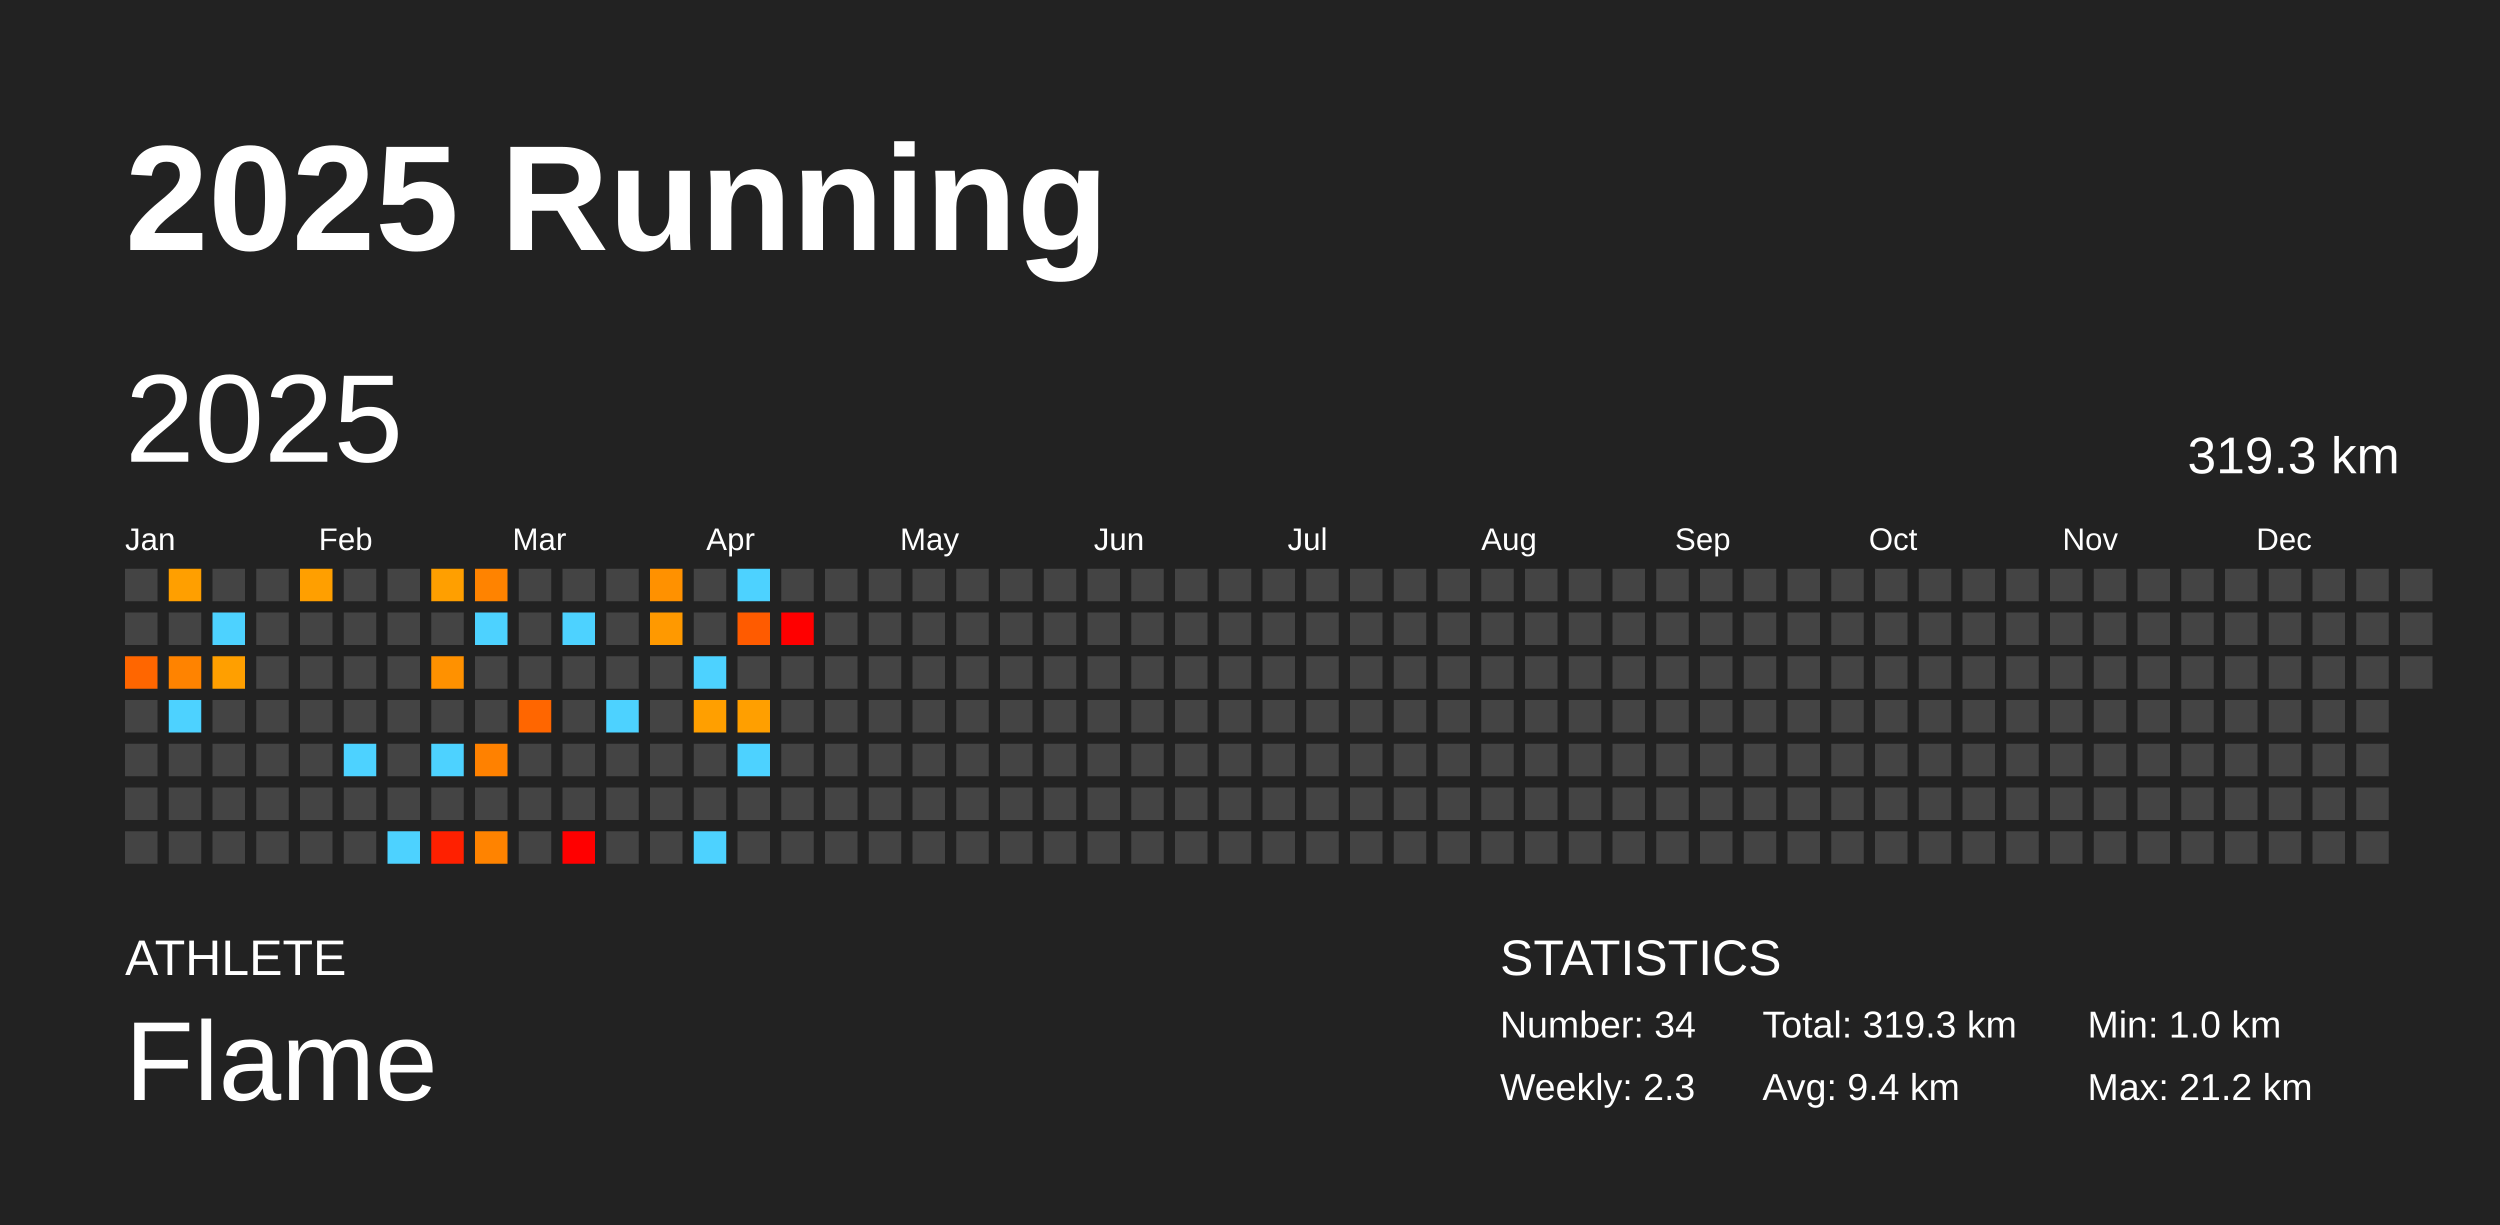
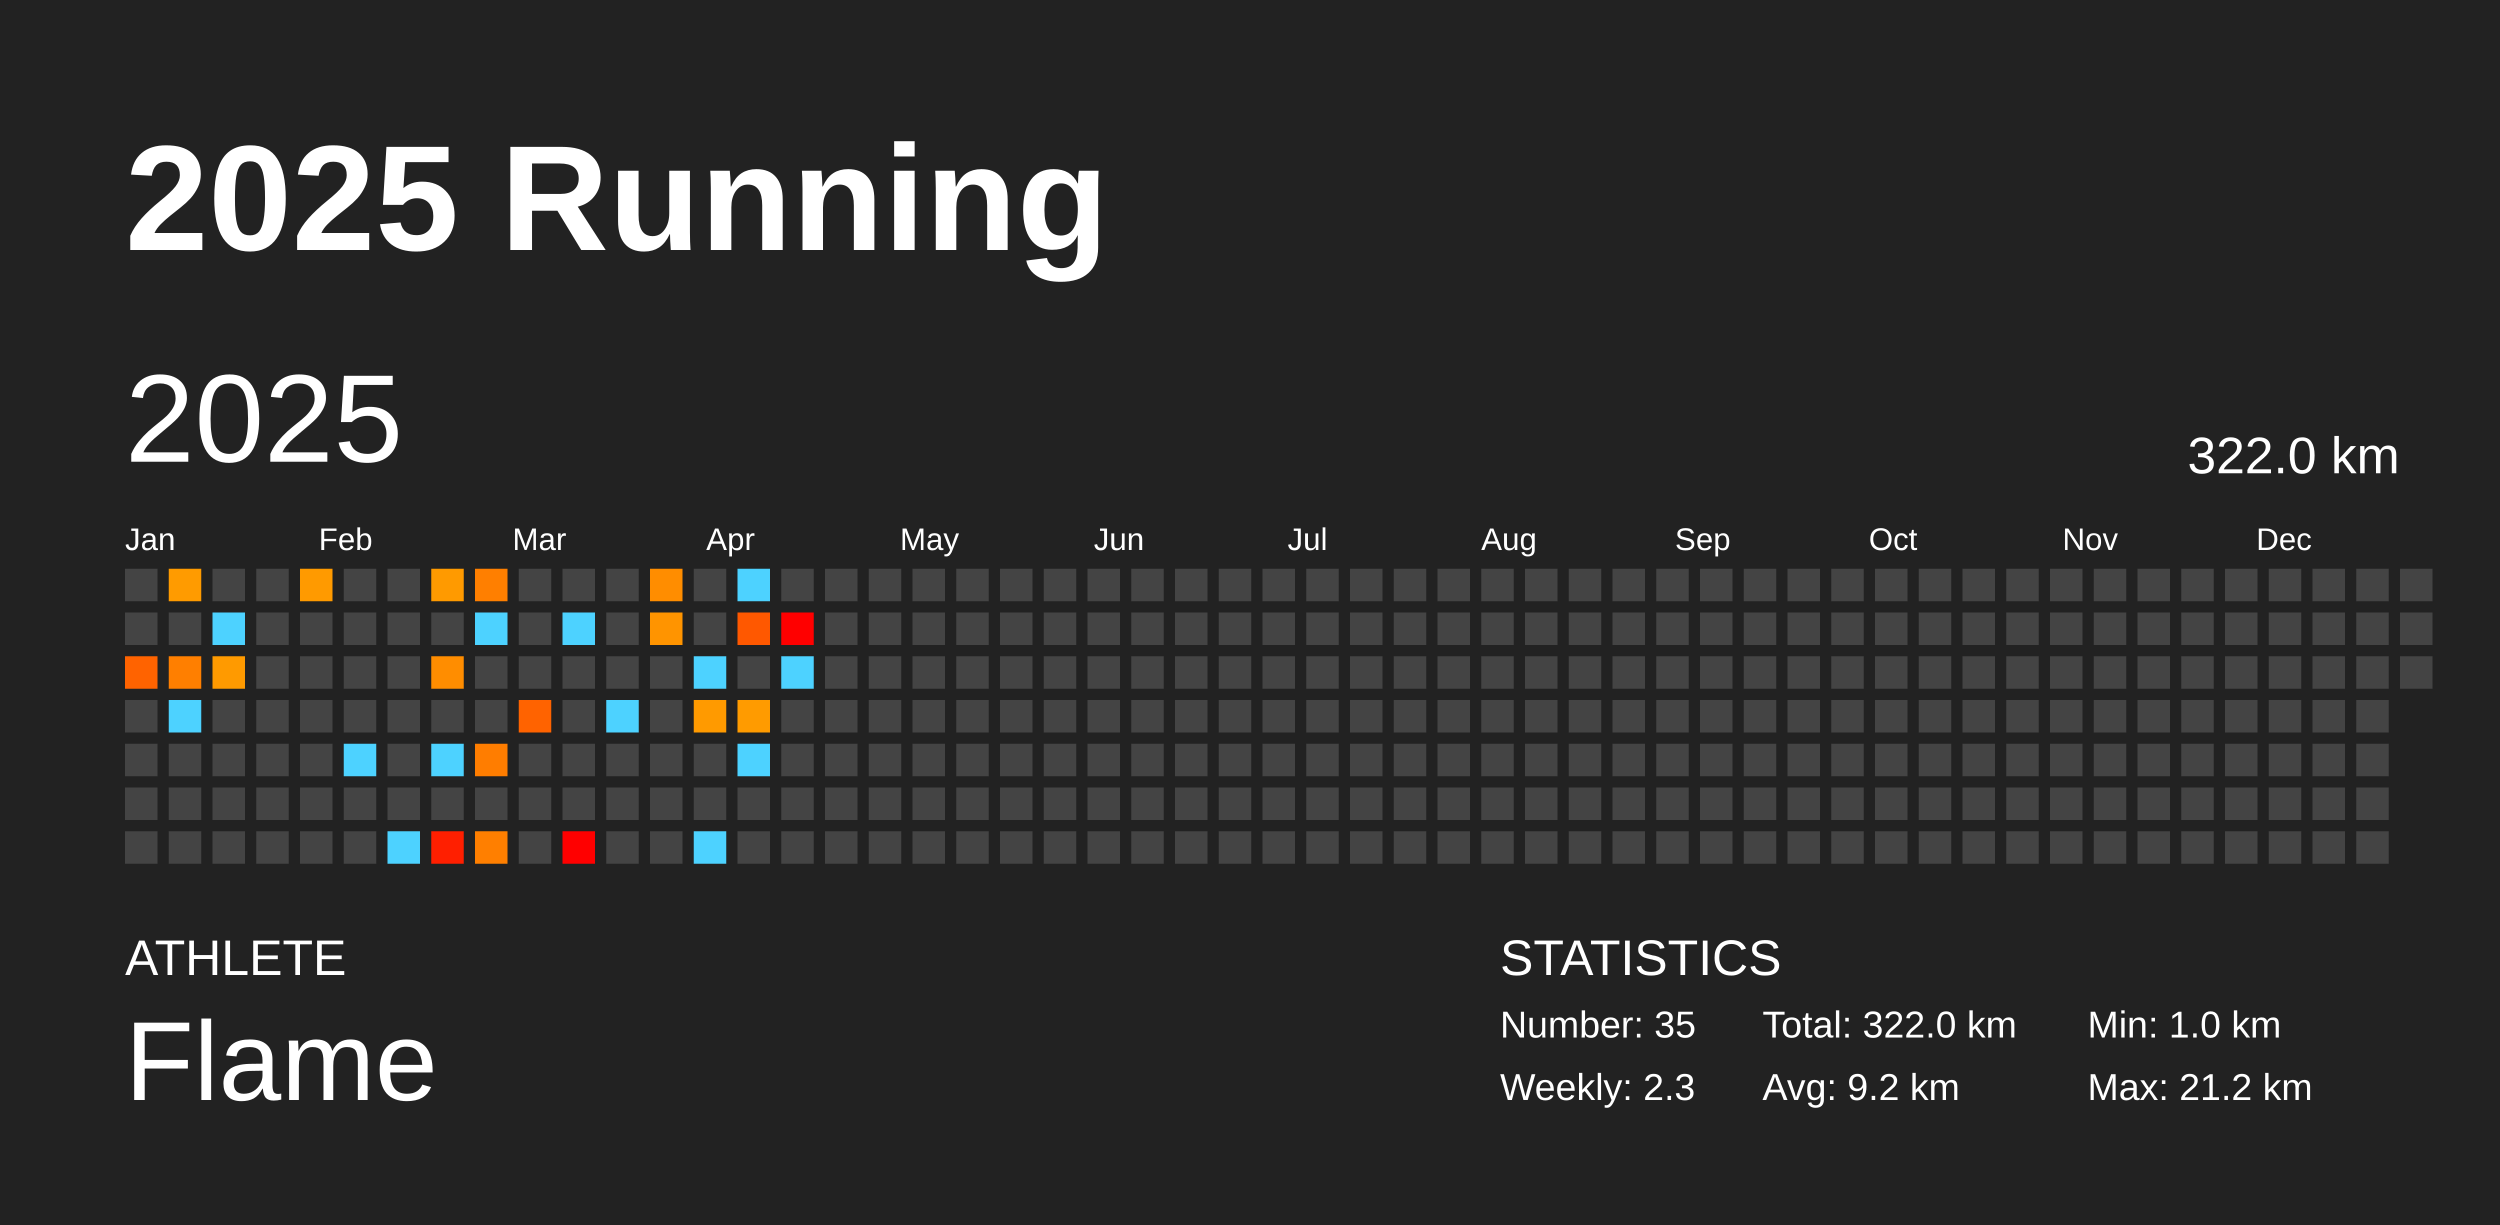
<svg xmlns="http://www.w3.org/2000/svg" baseProfile="full" height="98mm" version="1.1" viewBox="0,0,200,98" width="200mm">
  <defs />
  <rect fill="#222222" height="98" width="200" x="0" y="0" />
  <text fill="#FFFFFF" style="font-size:12px; font-family:Arial; font-weight:bold;" x="10" y="20">2025 Running</text>
  <text fill="#FFFFFF" style="font-size:4px; font-family:Arial" x="10" y="78">ATHLETE</text>
  <text fill="#FFFFFF" style="font-size:9px; font-family:Arial" x="10" y="88">Flame</text>
  <text fill="#FFFFFF" style="font-size:4px; font-family:Arial" x="120" y="78">STATISTICS</text>
-   <text fill="#FFFFFF" style="font-size:3px; font-family:Arial" x="120" y="83">Number: 34</text>
+   <text fill="#FFFFFF" style="font-size:3px; font-family:Arial" x="120" y="83">Number: 35</text>
  <text fill="#FFFFFF" style="font-size:3px; font-family:Arial" x="120" y="88">Weekly: 2.3</text>
-   <text fill="#FFFFFF" style="font-size:3px; font-family:Arial" x="141" y="83">Total: 319.3 km</text>
-   <text fill="#FFFFFF" style="font-size:3px; font-family:Arial" x="141" y="88">Avg: 9.4 km</text>
+   <text fill="#FFFFFF" style="font-size:3px; font-family:Arial" x="141" y="83">Total: 322.0 km</text>
+   <text fill="#FFFFFF" style="font-size:3px; font-family:Arial" x="141" y="88">Avg: 9.2 km</text>
  <text fill="#FFFFFF" style="font-size:3px; font-family:Arial" x="167" y="83">Min: 1.0 km</text>
  <text fill="#FFFFFF" style="font-size:3px; font-family:Arial" x="167" y="88">Max: 21.2 km</text>
  <text dominant-baseline="hanging" fill="#FFFFFF" style="font-size:10.0px; font-family:Arial;" x="10" y="30">2025</text>
-   <text dominant-baseline="hanging" fill="#FFFFFF" style="font-size:4.125px; font-family:Arial;" x="175" y="35">319.3 km</text>
+   <text dominant-baseline="hanging" fill="#FFFFFF" style="font-size:4.125px; font-family:Arial;" x="175" y="35">322.0 km</text>
  <text fill="#FFFFFF" style="font-size:2.5px; font-family:Arial" x="10.0" y="44">Jan</text>
  <text fill="#FFFFFF" style="font-size:2.5px; font-family:Arial" x="25.5" y="44">Feb</text>
  <text fill="#FFFFFF" style="font-size:2.5px; font-family:Arial" x="41.0" y="44">Mar</text>
  <text fill="#FFFFFF" style="font-size:2.5px; font-family:Arial" x="56.5" y="44">Apr</text>
  <text fill="#FFFFFF" style="font-size:2.5px; font-family:Arial" x="72.0" y="44">May</text>
  <text fill="#FFFFFF" style="font-size:2.5px; font-family:Arial" x="87.5" y="44">Jun</text>
  <text fill="#FFFFFF" style="font-size:2.5px; font-family:Arial" x="103.0" y="44">Jul</text>
  <text fill="#FFFFFF" style="font-size:2.5px; font-family:Arial" x="118.5" y="44">Aug</text>
  <text fill="#FFFFFF" style="font-size:2.5px; font-family:Arial" x="134.0" y="44">Sep</text>
  <text fill="#FFFFFF" style="font-size:2.5px; font-family:Arial" x="149.5" y="44">Oct</text>
  <text fill="#FFFFFF" style="font-size:2.5px; font-family:Arial" x="165.0" y="44">Nov</text>
  <text fill="#FFFFFF" style="font-size:2.5px; font-family:Arial" x="180.5" y="44">Dec</text>
  <rect fill="#444444" height="2.6" width="2.6" x="10.0" y="45.5" />
  <rect fill="#444444" height="2.6" width="2.6" x="10.0" y="49.0" />
-   <rect fill="#ff6600" height="2.6" width="2.6" x="10.0" y="52.5" />
+   <rect fill="#ff6300" height="2.6" width="2.6" x="10.0" y="52.5" />
  <rect fill="#444444" height="2.6" width="2.6" x="10.0" y="56.0" />
  <rect fill="#444444" height="2.6" width="2.6" x="10.0" y="59.5" />
  <rect fill="#444444" height="2.6" width="2.6" x="10.0" y="63.0" />
  <rect fill="#444444" height="2.6" width="2.6" x="10.0" y="66.5" />
-   <rect fill="#ff9f00" height="2.6" width="2.6" x="13.5" y="45.5" />
+   <rect fill="#ff9b00" height="2.6" width="2.6" x="13.5" y="45.5" />
  <rect fill="#444444" height="2.6" width="2.6" x="13.5" y="49.0" />
-   <rect fill="#ff8300" height="2.6" width="2.6" x="13.5" y="52.5" />
+   <rect fill="#ff7f00" height="2.6" width="2.6" x="13.5" y="52.5" />
  <rect fill="#4dd2ff" height="2.6" width="2.6" x="13.5" y="56.0" />
  <rect fill="#444444" height="2.6" width="2.6" x="13.5" y="59.5" />
  <rect fill="#444444" height="2.6" width="2.6" x="13.5" y="63.0" />
  <rect fill="#444444" height="2.6" width="2.6" x="13.5" y="66.5" />
  <rect fill="#444444" height="2.6" width="2.6" x="17.0" y="45.5" />
  <rect fill="#4dd2ff" height="2.6" width="2.6" x="17.0" y="49.0" />
-   <rect fill="#ff9f00" height="2.6" width="2.6" x="17.0" y="52.5" />
+   <rect fill="#ff9a00" height="2.6" width="2.6" x="17.0" y="52.5" />
  <rect fill="#444444" height="2.6" width="2.6" x="17.0" y="56.0" />
  <rect fill="#444444" height="2.6" width="2.6" x="17.0" y="59.5" />
  <rect fill="#444444" height="2.6" width="2.6" x="17.0" y="63.0" />
  <rect fill="#444444" height="2.6" width="2.6" x="17.0" y="66.5" />
  <rect fill="#444444" height="2.6" width="2.6" x="20.5" y="45.5" />
  <rect fill="#444444" height="2.6" width="2.6" x="20.5" y="49.0" />
  <rect fill="#444444" height="2.6" width="2.6" x="20.5" y="52.5" />
  <rect fill="#444444" height="2.6" width="2.6" x="20.5" y="56.0" />
  <rect fill="#444444" height="2.6" width="2.6" x="20.5" y="59.5" />
  <rect fill="#444444" height="2.6" width="2.6" x="20.5" y="63.0" />
  <rect fill="#444444" height="2.6" width="2.6" x="20.5" y="66.5" />
-   <rect fill="#ff9f00" height="2.6" width="2.6" x="24.0" y="45.5" />
+   <rect fill="#ff9a00" height="2.6" width="2.6" x="24.0" y="45.5" />
  <rect fill="#444444" height="2.6" width="2.6" x="24.0" y="49.0" />
  <rect fill="#444444" height="2.6" width="2.6" x="24.0" y="52.5" />
  <rect fill="#444444" height="2.6" width="2.6" x="24.0" y="56.0" />
  <rect fill="#444444" height="2.6" width="2.6" x="24.0" y="59.5" />
  <rect fill="#444444" height="2.6" width="2.6" x="24.0" y="63.0" />
  <rect fill="#444444" height="2.6" width="2.6" x="24.0" y="66.5" />
  <rect fill="#444444" height="2.6" width="2.6" x="27.5" y="45.5" />
  <rect fill="#444444" height="2.6" width="2.6" x="27.5" y="49.0" />
  <rect fill="#444444" height="2.6" width="2.6" x="27.5" y="52.5" />
  <rect fill="#444444" height="2.6" width="2.6" x="27.5" y="56.0" />
  <rect fill="#4dd2ff" height="2.6" width="2.6" x="27.5" y="59.5" />
  <rect fill="#444444" height="2.6" width="2.6" x="27.5" y="63.0" />
  <rect fill="#444444" height="2.6" width="2.6" x="27.5" y="66.5" />
  <rect fill="#444444" height="2.6" width="2.6" x="31.0" y="45.5" />
  <rect fill="#444444" height="2.6" width="2.6" x="31.0" y="49.0" />
  <rect fill="#444444" height="2.6" width="2.6" x="31.0" y="52.5" />
  <rect fill="#444444" height="2.6" width="2.6" x="31.0" y="56.0" />
  <rect fill="#444444" height="2.6" width="2.6" x="31.0" y="59.5" />
  <rect fill="#444444" height="2.6" width="2.6" x="31.0" y="63.0" />
  <rect fill="#4dd2ff" height="2.6" width="2.6" x="31.0" y="66.5" />
-   <rect fill="#ff9f00" height="2.6" width="2.6" x="34.5" y="45.5" />
+   <rect fill="#ff9a00" height="2.6" width="2.6" x="34.5" y="45.5" />
  <rect fill="#444444" height="2.6" width="2.6" x="34.5" y="49.0" />
-   <rect fill="#ff9100" height="2.6" width="2.6" x="34.5" y="52.5" />
+   <rect fill="#ff8d00" height="2.6" width="2.6" x="34.5" y="52.5" />
  <rect fill="#444444" height="2.6" width="2.6" x="34.5" y="56.0" />
  <rect fill="#4dd2ff" height="2.6" width="2.6" x="34.5" y="59.5" />
  <rect fill="#444444" height="2.6" width="2.6" x="34.5" y="63.0" />
-   <rect fill="#ff2000" height="2.6" width="2.6" x="34.5" y="66.5" />
-   <rect fill="#ff8300" height="2.6" width="2.6" x="38.0" y="45.5" />
+   <rect fill="#ff1f00" height="2.6" width="2.6" x="34.5" y="66.5" />
+   <rect fill="#ff7f00" height="2.6" width="2.6" x="38.0" y="45.5" />
  <rect fill="#4dd2ff" height="2.6" width="2.6" x="38.0" y="49.0" />
  <rect fill="#444444" height="2.6" width="2.6" x="38.0" y="52.5" />
  <rect fill="#444444" height="2.6" width="2.6" x="38.0" y="56.0" />
-   <rect fill="#ff8100" height="2.6" width="2.6" x="38.0" y="59.5" />
+   <rect fill="#ff7d00" height="2.6" width="2.6" x="38.0" y="59.5" />
  <rect fill="#444444" height="2.6" width="2.6" x="38.0" y="63.0" />
-   <rect fill="#ff8300" height="2.6" width="2.6" x="38.0" y="66.5" />
+   <rect fill="#ff7f00" height="2.6" width="2.6" x="38.0" y="66.5" />
  <rect fill="#444444" height="2.6" width="2.6" x="41.5" y="45.5" />
  <rect fill="#444444" height="2.6" width="2.6" x="41.5" y="49.0" />
  <rect fill="#444444" height="2.6" width="2.6" x="41.5" y="52.5" />
-   <rect fill="#ff6600" height="2.6" width="2.6" x="41.5" y="56.0" />
+   <rect fill="#ff6300" height="2.6" width="2.6" x="41.5" y="56.0" />
  <rect fill="#444444" height="2.6" width="2.6" x="41.5" y="59.5" />
  <rect fill="#444444" height="2.6" width="2.6" x="41.5" y="63.0" />
  <rect fill="#444444" height="2.6" width="2.6" x="41.5" y="66.5" />
  <rect fill="#444444" height="2.6" width="2.6" x="45.0" y="45.5" />
  <rect fill="#4dd2ff" height="2.6" width="2.6" x="45.0" y="49.0" />
  <rect fill="#444444" height="2.6" width="2.6" x="45.0" y="52.5" />
  <rect fill="#444444" height="2.6" width="2.6" x="45.0" y="56.0" />
  <rect fill="#444444" height="2.6" width="2.6" x="45.0" y="59.5" />
  <rect fill="#444444" height="2.6" width="2.6" x="45.0" y="63.0" />
  <rect fill="red" height="2.6" width="2.6" x="45.0" y="66.5" />
  <rect fill="#444444" height="2.6" width="2.6" x="48.5" y="45.5" />
  <rect fill="#444444" height="2.6" width="2.6" x="48.5" y="49.0" />
  <rect fill="#444444" height="2.6" width="2.6" x="48.5" y="52.5" />
  <rect fill="#4dd2ff" height="2.6" width="2.6" x="48.5" y="56.0" />
  <rect fill="#444444" height="2.6" width="2.6" x="48.5" y="59.5" />
  <rect fill="#444444" height="2.6" width="2.6" x="48.5" y="63.0" />
  <rect fill="#444444" height="2.6" width="2.6" x="48.5" y="66.5" />
-   <rect fill="#ff9100" height="2.6" width="2.6" x="52.0" y="45.5" />
-   <rect fill="#ff9900" height="2.6" width="2.6" x="52.0" y="49.0" />
+   <rect fill="#ff8d00" height="2.6" width="2.6" x="52.0" y="45.5" />
+   <rect fill="#ff9400" height="2.6" width="2.6" x="52.0" y="49.0" />
  <rect fill="#444444" height="2.6" width="2.6" x="52.0" y="52.5" />
  <rect fill="#444444" height="2.6" width="2.6" x="52.0" y="56.0" />
  <rect fill="#444444" height="2.6" width="2.6" x="52.0" y="59.5" />
  <rect fill="#444444" height="2.6" width="2.6" x="52.0" y="63.0" />
  <rect fill="#444444" height="2.6" width="2.6" x="52.0" y="66.5" />
  <rect fill="#444444" height="2.6" width="2.6" x="55.5" y="45.5" />
  <rect fill="#444444" height="2.6" width="2.6" x="55.5" y="49.0" />
  <rect fill="#4dd2ff" height="2.6" width="2.6" x="55.5" y="52.5" />
-   <rect fill="#ff9f00" height="2.6" width="2.6" x="55.5" y="56.0" />
+   <rect fill="#ff9a00" height="2.6" width="2.6" x="55.5" y="56.0" />
  <rect fill="#444444" height="2.6" width="2.6" x="55.5" y="59.5" />
  <rect fill="#444444" height="2.6" width="2.6" x="55.5" y="63.0" />
  <rect fill="#4dd2ff" height="2.6" width="2.6" x="55.5" y="66.5" />
  <rect fill="#4dd2ff" height="2.6" width="2.6" x="59.0" y="45.5" />
-   <rect fill="#ff5b00" height="2.6" width="2.6" x="59.0" y="49.0" />
+   <rect fill="#ff5800" height="2.6" width="2.6" x="59.0" y="49.0" />
  <rect fill="#444444" height="2.6" width="2.6" x="59.0" y="52.5" />
-   <rect fill="#ff9f00" height="2.6" width="2.6" x="59.0" y="56.0" />
+   <rect fill="#ff9b00" height="2.6" width="2.6" x="59.0" y="56.0" />
  <rect fill="#4dd2ff" height="2.6" width="2.6" x="59.0" y="59.5" />
  <rect fill="#444444" height="2.6" width="2.6" x="59.0" y="63.0" />
  <rect fill="#444444" height="2.6" width="2.6" x="59.0" y="66.5" />
  <rect fill="#444444" height="2.6" width="2.6" x="62.5" y="45.5" />
  <rect fill="red" height="2.6" width="2.6" x="62.5" y="49.0" />
-   <rect fill="#444444" height="2.6" width="2.6" x="62.5" y="52.5" />
+   <rect fill="#4dd2ff" height="2.6" width="2.6" x="62.5" y="52.5" />
  <rect fill="#444444" height="2.6" width="2.6" x="62.5" y="56.0" />
  <rect fill="#444444" height="2.6" width="2.6" x="62.5" y="59.5" />
  <rect fill="#444444" height="2.6" width="2.6" x="62.5" y="63.0" />
  <rect fill="#444444" height="2.6" width="2.6" x="62.5" y="66.5" />
  <rect fill="#444444" height="2.6" width="2.6" x="66.0" y="45.5" />
  <rect fill="#444444" height="2.6" width="2.6" x="66.0" y="49.0" />
  <rect fill="#444444" height="2.6" width="2.6" x="66.0" y="52.5" />
  <rect fill="#444444" height="2.6" width="2.6" x="66.0" y="56.0" />
  <rect fill="#444444" height="2.6" width="2.6" x="66.0" y="59.5" />
  <rect fill="#444444" height="2.6" width="2.6" x="66.0" y="63.0" />
  <rect fill="#444444" height="2.6" width="2.6" x="66.0" y="66.5" />
  <rect fill="#444444" height="2.6" width="2.6" x="69.5" y="45.5" />
  <rect fill="#444444" height="2.6" width="2.6" x="69.5" y="49.0" />
  <rect fill="#444444" height="2.6" width="2.6" x="69.5" y="52.5" />
  <rect fill="#444444" height="2.6" width="2.6" x="69.5" y="56.0" />
  <rect fill="#444444" height="2.6" width="2.6" x="69.5" y="59.5" />
  <rect fill="#444444" height="2.6" width="2.6" x="69.5" y="63.0" />
  <rect fill="#444444" height="2.6" width="2.6" x="69.5" y="66.5" />
  <rect fill="#444444" height="2.6" width="2.6" x="73.0" y="45.5" />
  <rect fill="#444444" height="2.6" width="2.6" x="73.0" y="49.0" />
  <rect fill="#444444" height="2.6" width="2.6" x="73.0" y="52.5" />
  <rect fill="#444444" height="2.6" width="2.6" x="73.0" y="56.0" />
  <rect fill="#444444" height="2.6" width="2.6" x="73.0" y="59.5" />
  <rect fill="#444444" height="2.6" width="2.6" x="73.0" y="63.0" />
  <rect fill="#444444" height="2.6" width="2.6" x="73.0" y="66.5" />
  <rect fill="#444444" height="2.6" width="2.6" x="76.5" y="45.5" />
  <rect fill="#444444" height="2.6" width="2.6" x="76.5" y="49.0" />
  <rect fill="#444444" height="2.6" width="2.6" x="76.5" y="52.5" />
  <rect fill="#444444" height="2.6" width="2.6" x="76.5" y="56.0" />
  <rect fill="#444444" height="2.6" width="2.6" x="76.5" y="59.5" />
  <rect fill="#444444" height="2.6" width="2.6" x="76.5" y="63.0" />
  <rect fill="#444444" height="2.6" width="2.6" x="76.5" y="66.5" />
  <rect fill="#444444" height="2.6" width="2.6" x="80.0" y="45.5" />
  <rect fill="#444444" height="2.6" width="2.6" x="80.0" y="49.0" />
  <rect fill="#444444" height="2.6" width="2.6" x="80.0" y="52.5" />
  <rect fill="#444444" height="2.6" width="2.6" x="80.0" y="56.0" />
  <rect fill="#444444" height="2.6" width="2.6" x="80.0" y="59.5" />
  <rect fill="#444444" height="2.6" width="2.6" x="80.0" y="63.0" />
  <rect fill="#444444" height="2.6" width="2.6" x="80.0" y="66.5" />
  <rect fill="#444444" height="2.6" width="2.6" x="83.5" y="45.5" />
  <rect fill="#444444" height="2.6" width="2.6" x="83.5" y="49.0" />
  <rect fill="#444444" height="2.6" width="2.6" x="83.5" y="52.5" />
  <rect fill="#444444" height="2.6" width="2.6" x="83.5" y="56.0" />
  <rect fill="#444444" height="2.6" width="2.6" x="83.5" y="59.5" />
  <rect fill="#444444" height="2.6" width="2.6" x="83.5" y="63.0" />
  <rect fill="#444444" height="2.6" width="2.6" x="83.5" y="66.5" />
  <rect fill="#444444" height="2.6" width="2.6" x="87.0" y="45.5" />
  <rect fill="#444444" height="2.6" width="2.6" x="87.0" y="49.0" />
  <rect fill="#444444" height="2.6" width="2.6" x="87.0" y="52.5" />
  <rect fill="#444444" height="2.6" width="2.6" x="87.0" y="56.0" />
  <rect fill="#444444" height="2.6" width="2.6" x="87.0" y="59.5" />
  <rect fill="#444444" height="2.6" width="2.6" x="87.0" y="63.0" />
  <rect fill="#444444" height="2.6" width="2.6" x="87.0" y="66.5" />
  <rect fill="#444444" height="2.6" width="2.6" x="90.5" y="45.5" />
  <rect fill="#444444" height="2.6" width="2.6" x="90.5" y="49.0" />
  <rect fill="#444444" height="2.6" width="2.6" x="90.5" y="52.5" />
  <rect fill="#444444" height="2.6" width="2.6" x="90.5" y="56.0" />
  <rect fill="#444444" height="2.6" width="2.6" x="90.5" y="59.5" />
  <rect fill="#444444" height="2.6" width="2.6" x="90.5" y="63.0" />
  <rect fill="#444444" height="2.6" width="2.6" x="90.5" y="66.5" />
  <rect fill="#444444" height="2.6" width="2.6" x="94.0" y="45.5" />
  <rect fill="#444444" height="2.6" width="2.6" x="94.0" y="49.0" />
  <rect fill="#444444" height="2.6" width="2.6" x="94.0" y="52.5" />
  <rect fill="#444444" height="2.6" width="2.6" x="94.0" y="56.0" />
  <rect fill="#444444" height="2.6" width="2.6" x="94.0" y="59.5" />
  <rect fill="#444444" height="2.6" width="2.6" x="94.0" y="63.0" />
  <rect fill="#444444" height="2.6" width="2.6" x="94.0" y="66.5" />
  <rect fill="#444444" height="2.6" width="2.6" x="97.5" y="45.5" />
  <rect fill="#444444" height="2.6" width="2.6" x="97.5" y="49.0" />
  <rect fill="#444444" height="2.6" width="2.6" x="97.5" y="52.5" />
  <rect fill="#444444" height="2.6" width="2.6" x="97.5" y="56.0" />
  <rect fill="#444444" height="2.6" width="2.6" x="97.5" y="59.5" />
  <rect fill="#444444" height="2.6" width="2.6" x="97.5" y="63.0" />
  <rect fill="#444444" height="2.6" width="2.6" x="97.5" y="66.5" />
  <rect fill="#444444" height="2.6" width="2.6" x="101.0" y="45.5" />
  <rect fill="#444444" height="2.6" width="2.6" x="101.0" y="49.0" />
  <rect fill="#444444" height="2.6" width="2.6" x="101.0" y="52.5" />
  <rect fill="#444444" height="2.6" width="2.6" x="101.0" y="56.0" />
  <rect fill="#444444" height="2.6" width="2.6" x="101.0" y="59.5" />
  <rect fill="#444444" height="2.6" width="2.6" x="101.0" y="63.0" />
  <rect fill="#444444" height="2.6" width="2.6" x="101.0" y="66.5" />
  <rect fill="#444444" height="2.6" width="2.6" x="104.5" y="45.5" />
  <rect fill="#444444" height="2.6" width="2.6" x="104.5" y="49.0" />
  <rect fill="#444444" height="2.6" width="2.6" x="104.5" y="52.5" />
  <rect fill="#444444" height="2.6" width="2.6" x="104.5" y="56.0" />
  <rect fill="#444444" height="2.6" width="2.6" x="104.5" y="59.5" />
  <rect fill="#444444" height="2.6" width="2.6" x="104.5" y="63.0" />
  <rect fill="#444444" height="2.6" width="2.6" x="104.5" y="66.5" />
  <rect fill="#444444" height="2.6" width="2.6" x="108.0" y="45.5" />
  <rect fill="#444444" height="2.6" width="2.6" x="108.0" y="49.0" />
  <rect fill="#444444" height="2.6" width="2.6" x="108.0" y="52.5" />
  <rect fill="#444444" height="2.6" width="2.6" x="108.0" y="56.0" />
  <rect fill="#444444" height="2.6" width="2.6" x="108.0" y="59.5" />
  <rect fill="#444444" height="2.6" width="2.6" x="108.0" y="63.0" />
  <rect fill="#444444" height="2.6" width="2.6" x="108.0" y="66.5" />
  <rect fill="#444444" height="2.6" width="2.6" x="111.5" y="45.5" />
  <rect fill="#444444" height="2.6" width="2.6" x="111.5" y="49.0" />
  <rect fill="#444444" height="2.6" width="2.6" x="111.5" y="52.5" />
  <rect fill="#444444" height="2.6" width="2.6" x="111.5" y="56.0" />
  <rect fill="#444444" height="2.6" width="2.6" x="111.5" y="59.5" />
  <rect fill="#444444" height="2.6" width="2.6" x="111.5" y="63.0" />
  <rect fill="#444444" height="2.6" width="2.6" x="111.5" y="66.5" />
  <rect fill="#444444" height="2.6" width="2.6" x="115.0" y="45.5" />
  <rect fill="#444444" height="2.6" width="2.6" x="115.0" y="49.0" />
  <rect fill="#444444" height="2.6" width="2.6" x="115.0" y="52.5" />
  <rect fill="#444444" height="2.6" width="2.6" x="115.0" y="56.0" />
  <rect fill="#444444" height="2.6" width="2.6" x="115.0" y="59.5" />
  <rect fill="#444444" height="2.6" width="2.6" x="115.0" y="63.0" />
  <rect fill="#444444" height="2.6" width="2.6" x="115.0" y="66.5" />
  <rect fill="#444444" height="2.6" width="2.6" x="118.5" y="45.5" />
  <rect fill="#444444" height="2.6" width="2.6" x="118.5" y="49.0" />
  <rect fill="#444444" height="2.6" width="2.6" x="118.5" y="52.5" />
  <rect fill="#444444" height="2.6" width="2.6" x="118.5" y="56.0" />
  <rect fill="#444444" height="2.6" width="2.6" x="118.5" y="59.5" />
  <rect fill="#444444" height="2.6" width="2.6" x="118.5" y="63.0" />
  <rect fill="#444444" height="2.6" width="2.6" x="118.5" y="66.5" />
  <rect fill="#444444" height="2.6" width="2.6" x="122.0" y="45.5" />
  <rect fill="#444444" height="2.6" width="2.6" x="122.0" y="49.0" />
  <rect fill="#444444" height="2.6" width="2.6" x="122.0" y="52.5" />
  <rect fill="#444444" height="2.6" width="2.6" x="122.0" y="56.0" />
  <rect fill="#444444" height="2.6" width="2.6" x="122.0" y="59.5" />
  <rect fill="#444444" height="2.6" width="2.6" x="122.0" y="63.0" />
  <rect fill="#444444" height="2.6" width="2.6" x="122.0" y="66.5" />
  <rect fill="#444444" height="2.6" width="2.6" x="125.5" y="45.5" />
  <rect fill="#444444" height="2.6" width="2.6" x="125.5" y="49.0" />
  <rect fill="#444444" height="2.6" width="2.6" x="125.5" y="52.5" />
  <rect fill="#444444" height="2.6" width="2.6" x="125.5" y="56.0" />
  <rect fill="#444444" height="2.6" width="2.6" x="125.5" y="59.5" />
  <rect fill="#444444" height="2.6" width="2.6" x="125.5" y="63.0" />
  <rect fill="#444444" height="2.6" width="2.6" x="125.5" y="66.5" />
  <rect fill="#444444" height="2.6" width="2.6" x="129.0" y="45.5" />
  <rect fill="#444444" height="2.6" width="2.6" x="129.0" y="49.0" />
  <rect fill="#444444" height="2.6" width="2.6" x="129.0" y="52.5" />
  <rect fill="#444444" height="2.6" width="2.6" x="129.0" y="56.0" />
  <rect fill="#444444" height="2.6" width="2.6" x="129.0" y="59.5" />
  <rect fill="#444444" height="2.6" width="2.6" x="129.0" y="63.0" />
  <rect fill="#444444" height="2.6" width="2.6" x="129.0" y="66.5" />
  <rect fill="#444444" height="2.6" width="2.6" x="132.5" y="45.5" />
  <rect fill="#444444" height="2.6" width="2.6" x="132.5" y="49.0" />
  <rect fill="#444444" height="2.6" width="2.6" x="132.5" y="52.5" />
  <rect fill="#444444" height="2.6" width="2.6" x="132.5" y="56.0" />
  <rect fill="#444444" height="2.6" width="2.6" x="132.5" y="59.5" />
  <rect fill="#444444" height="2.6" width="2.6" x="132.5" y="63.0" />
  <rect fill="#444444" height="2.6" width="2.6" x="132.5" y="66.5" />
  <rect fill="#444444" height="2.6" width="2.6" x="136.0" y="45.5" />
  <rect fill="#444444" height="2.6" width="2.6" x="136.0" y="49.0" />
  <rect fill="#444444" height="2.6" width="2.6" x="136.0" y="52.5" />
  <rect fill="#444444" height="2.6" width="2.6" x="136.0" y="56.0" />
  <rect fill="#444444" height="2.6" width="2.6" x="136.0" y="59.5" />
  <rect fill="#444444" height="2.6" width="2.6" x="136.0" y="63.0" />
  <rect fill="#444444" height="2.6" width="2.6" x="136.0" y="66.5" />
  <rect fill="#444444" height="2.6" width="2.6" x="139.5" y="45.5" />
  <rect fill="#444444" height="2.6" width="2.6" x="139.5" y="49.0" />
  <rect fill="#444444" height="2.6" width="2.6" x="139.5" y="52.5" />
  <rect fill="#444444" height="2.6" width="2.6" x="139.5" y="56.0" />
  <rect fill="#444444" height="2.6" width="2.6" x="139.5" y="59.5" />
  <rect fill="#444444" height="2.6" width="2.6" x="139.5" y="63.0" />
  <rect fill="#444444" height="2.6" width="2.6" x="139.5" y="66.5" />
  <rect fill="#444444" height="2.6" width="2.6" x="143.0" y="45.5" />
  <rect fill="#444444" height="2.6" width="2.6" x="143.0" y="49.0" />
  <rect fill="#444444" height="2.6" width="2.6" x="143.0" y="52.5" />
  <rect fill="#444444" height="2.6" width="2.6" x="143.0" y="56.0" />
  <rect fill="#444444" height="2.6" width="2.6" x="143.0" y="59.5" />
  <rect fill="#444444" height="2.6" width="2.6" x="143.0" y="63.0" />
  <rect fill="#444444" height="2.6" width="2.6" x="143.0" y="66.5" />
  <rect fill="#444444" height="2.6" width="2.6" x="146.5" y="45.5" />
  <rect fill="#444444" height="2.6" width="2.6" x="146.5" y="49.0" />
  <rect fill="#444444" height="2.6" width="2.6" x="146.5" y="52.5" />
  <rect fill="#444444" height="2.6" width="2.6" x="146.5" y="56.0" />
  <rect fill="#444444" height="2.6" width="2.6" x="146.5" y="59.5" />
  <rect fill="#444444" height="2.6" width="2.6" x="146.5" y="63.0" />
  <rect fill="#444444" height="2.6" width="2.6" x="146.5" y="66.5" />
  <rect fill="#444444" height="2.6" width="2.6" x="150.0" y="45.5" />
  <rect fill="#444444" height="2.6" width="2.6" x="150.0" y="49.0" />
  <rect fill="#444444" height="2.6" width="2.6" x="150.0" y="52.5" />
  <rect fill="#444444" height="2.6" width="2.6" x="150.0" y="56.0" />
  <rect fill="#444444" height="2.6" width="2.6" x="150.0" y="59.5" />
  <rect fill="#444444" height="2.6" width="2.6" x="150.0" y="63.0" />
  <rect fill="#444444" height="2.6" width="2.6" x="150.0" y="66.5" />
  <rect fill="#444444" height="2.6" width="2.6" x="153.5" y="45.5" />
  <rect fill="#444444" height="2.6" width="2.6" x="153.5" y="49.0" />
  <rect fill="#444444" height="2.6" width="2.6" x="153.5" y="52.5" />
  <rect fill="#444444" height="2.6" width="2.6" x="153.5" y="56.0" />
  <rect fill="#444444" height="2.6" width="2.6" x="153.5" y="59.5" />
  <rect fill="#444444" height="2.6" width="2.6" x="153.5" y="63.0" />
  <rect fill="#444444" height="2.6" width="2.6" x="153.5" y="66.5" />
  <rect fill="#444444" height="2.6" width="2.6" x="157.0" y="45.5" />
  <rect fill="#444444" height="2.6" width="2.6" x="157.0" y="49.0" />
  <rect fill="#444444" height="2.6" width="2.6" x="157.0" y="52.5" />
  <rect fill="#444444" height="2.6" width="2.6" x="157.0" y="56.0" />
  <rect fill="#444444" height="2.6" width="2.6" x="157.0" y="59.5" />
  <rect fill="#444444" height="2.6" width="2.6" x="157.0" y="63.0" />
  <rect fill="#444444" height="2.6" width="2.6" x="157.0" y="66.5" />
  <rect fill="#444444" height="2.6" width="2.6" x="160.5" y="45.5" />
  <rect fill="#444444" height="2.6" width="2.6" x="160.5" y="49.0" />
  <rect fill="#444444" height="2.6" width="2.6" x="160.5" y="52.5" />
  <rect fill="#444444" height="2.6" width="2.6" x="160.5" y="56.0" />
  <rect fill="#444444" height="2.6" width="2.6" x="160.5" y="59.5" />
  <rect fill="#444444" height="2.6" width="2.6" x="160.5" y="63.0" />
  <rect fill="#444444" height="2.6" width="2.6" x="160.5" y="66.5" />
  <rect fill="#444444" height="2.6" width="2.6" x="164.0" y="45.5" />
  <rect fill="#444444" height="2.6" width="2.6" x="164.0" y="49.0" />
  <rect fill="#444444" height="2.6" width="2.6" x="164.0" y="52.5" />
  <rect fill="#444444" height="2.6" width="2.6" x="164.0" y="56.0" />
  <rect fill="#444444" height="2.6" width="2.6" x="164.0" y="59.5" />
  <rect fill="#444444" height="2.6" width="2.6" x="164.0" y="63.0" />
  <rect fill="#444444" height="2.6" width="2.6" x="164.0" y="66.5" />
  <rect fill="#444444" height="2.6" width="2.6" x="167.5" y="45.5" />
  <rect fill="#444444" height="2.6" width="2.6" x="167.5" y="49.0" />
  <rect fill="#444444" height="2.6" width="2.6" x="167.5" y="52.5" />
  <rect fill="#444444" height="2.6" width="2.6" x="167.5" y="56.0" />
  <rect fill="#444444" height="2.6" width="2.6" x="167.5" y="59.5" />
  <rect fill="#444444" height="2.6" width="2.6" x="167.5" y="63.0" />
  <rect fill="#444444" height="2.6" width="2.6" x="167.5" y="66.5" />
  <rect fill="#444444" height="2.6" width="2.6" x="171.0" y="45.5" />
  <rect fill="#444444" height="2.6" width="2.6" x="171.0" y="49.0" />
  <rect fill="#444444" height="2.6" width="2.6" x="171.0" y="52.5" />
  <rect fill="#444444" height="2.6" width="2.6" x="171.0" y="56.0" />
  <rect fill="#444444" height="2.6" width="2.6" x="171.0" y="59.5" />
  <rect fill="#444444" height="2.6" width="2.6" x="171.0" y="63.0" />
  <rect fill="#444444" height="2.6" width="2.6" x="171.0" y="66.5" />
  <rect fill="#444444" height="2.6" width="2.6" x="174.5" y="45.5" />
  <rect fill="#444444" height="2.6" width="2.6" x="174.5" y="49.0" />
  <rect fill="#444444" height="2.6" width="2.6" x="174.5" y="52.5" />
  <rect fill="#444444" height="2.6" width="2.6" x="174.5" y="56.0" />
  <rect fill="#444444" height="2.6" width="2.6" x="174.5" y="59.5" />
  <rect fill="#444444" height="2.6" width="2.6" x="174.5" y="63.0" />
  <rect fill="#444444" height="2.6" width="2.6" x="174.5" y="66.5" />
  <rect fill="#444444" height="2.6" width="2.6" x="178.0" y="45.5" />
  <rect fill="#444444" height="2.6" width="2.6" x="178.0" y="49.0" />
  <rect fill="#444444" height="2.6" width="2.6" x="178.0" y="52.5" />
  <rect fill="#444444" height="2.6" width="2.6" x="178.0" y="56.0" />
  <rect fill="#444444" height="2.6" width="2.6" x="178.0" y="59.5" />
  <rect fill="#444444" height="2.6" width="2.6" x="178.0" y="63.0" />
  <rect fill="#444444" height="2.6" width="2.6" x="178.0" y="66.5" />
  <rect fill="#444444" height="2.6" width="2.6" x="181.5" y="45.5" />
  <rect fill="#444444" height="2.6" width="2.6" x="181.5" y="49.0" />
  <rect fill="#444444" height="2.6" width="2.6" x="181.5" y="52.5" />
  <rect fill="#444444" height="2.6" width="2.6" x="181.5" y="56.0" />
  <rect fill="#444444" height="2.6" width="2.6" x="181.5" y="59.5" />
  <rect fill="#444444" height="2.6" width="2.6" x="181.5" y="63.0" />
  <rect fill="#444444" height="2.6" width="2.6" x="181.5" y="66.5" />
  <rect fill="#444444" height="2.6" width="2.6" x="185.0" y="45.5" />
  <rect fill="#444444" height="2.6" width="2.6" x="185.0" y="49.0" />
  <rect fill="#444444" height="2.6" width="2.6" x="185.0" y="52.5" />
  <rect fill="#444444" height="2.6" width="2.6" x="185.0" y="56.0" />
  <rect fill="#444444" height="2.6" width="2.6" x="185.0" y="59.5" />
  <rect fill="#444444" height="2.6" width="2.6" x="185.0" y="63.0" />
  <rect fill="#444444" height="2.6" width="2.6" x="185.0" y="66.5" />
  <rect fill="#444444" height="2.6" width="2.6" x="188.5" y="45.5" />
  <rect fill="#444444" height="2.6" width="2.6" x="188.5" y="49.0" />
  <rect fill="#444444" height="2.6" width="2.6" x="188.5" y="52.5" />
  <rect fill="#444444" height="2.6" width="2.6" x="188.5" y="56.0" />
  <rect fill="#444444" height="2.6" width="2.6" x="188.5" y="59.5" />
  <rect fill="#444444" height="2.6" width="2.6" x="188.5" y="63.0" />
  <rect fill="#444444" height="2.6" width="2.6" x="188.5" y="66.5" />
  <rect fill="#444444" height="2.6" width="2.6" x="192.0" y="45.5" />
  <rect fill="#444444" height="2.6" width="2.6" x="192.0" y="49.0" />
  <rect fill="#444444" height="2.6" width="2.6" x="192.0" y="52.5" />
</svg>
